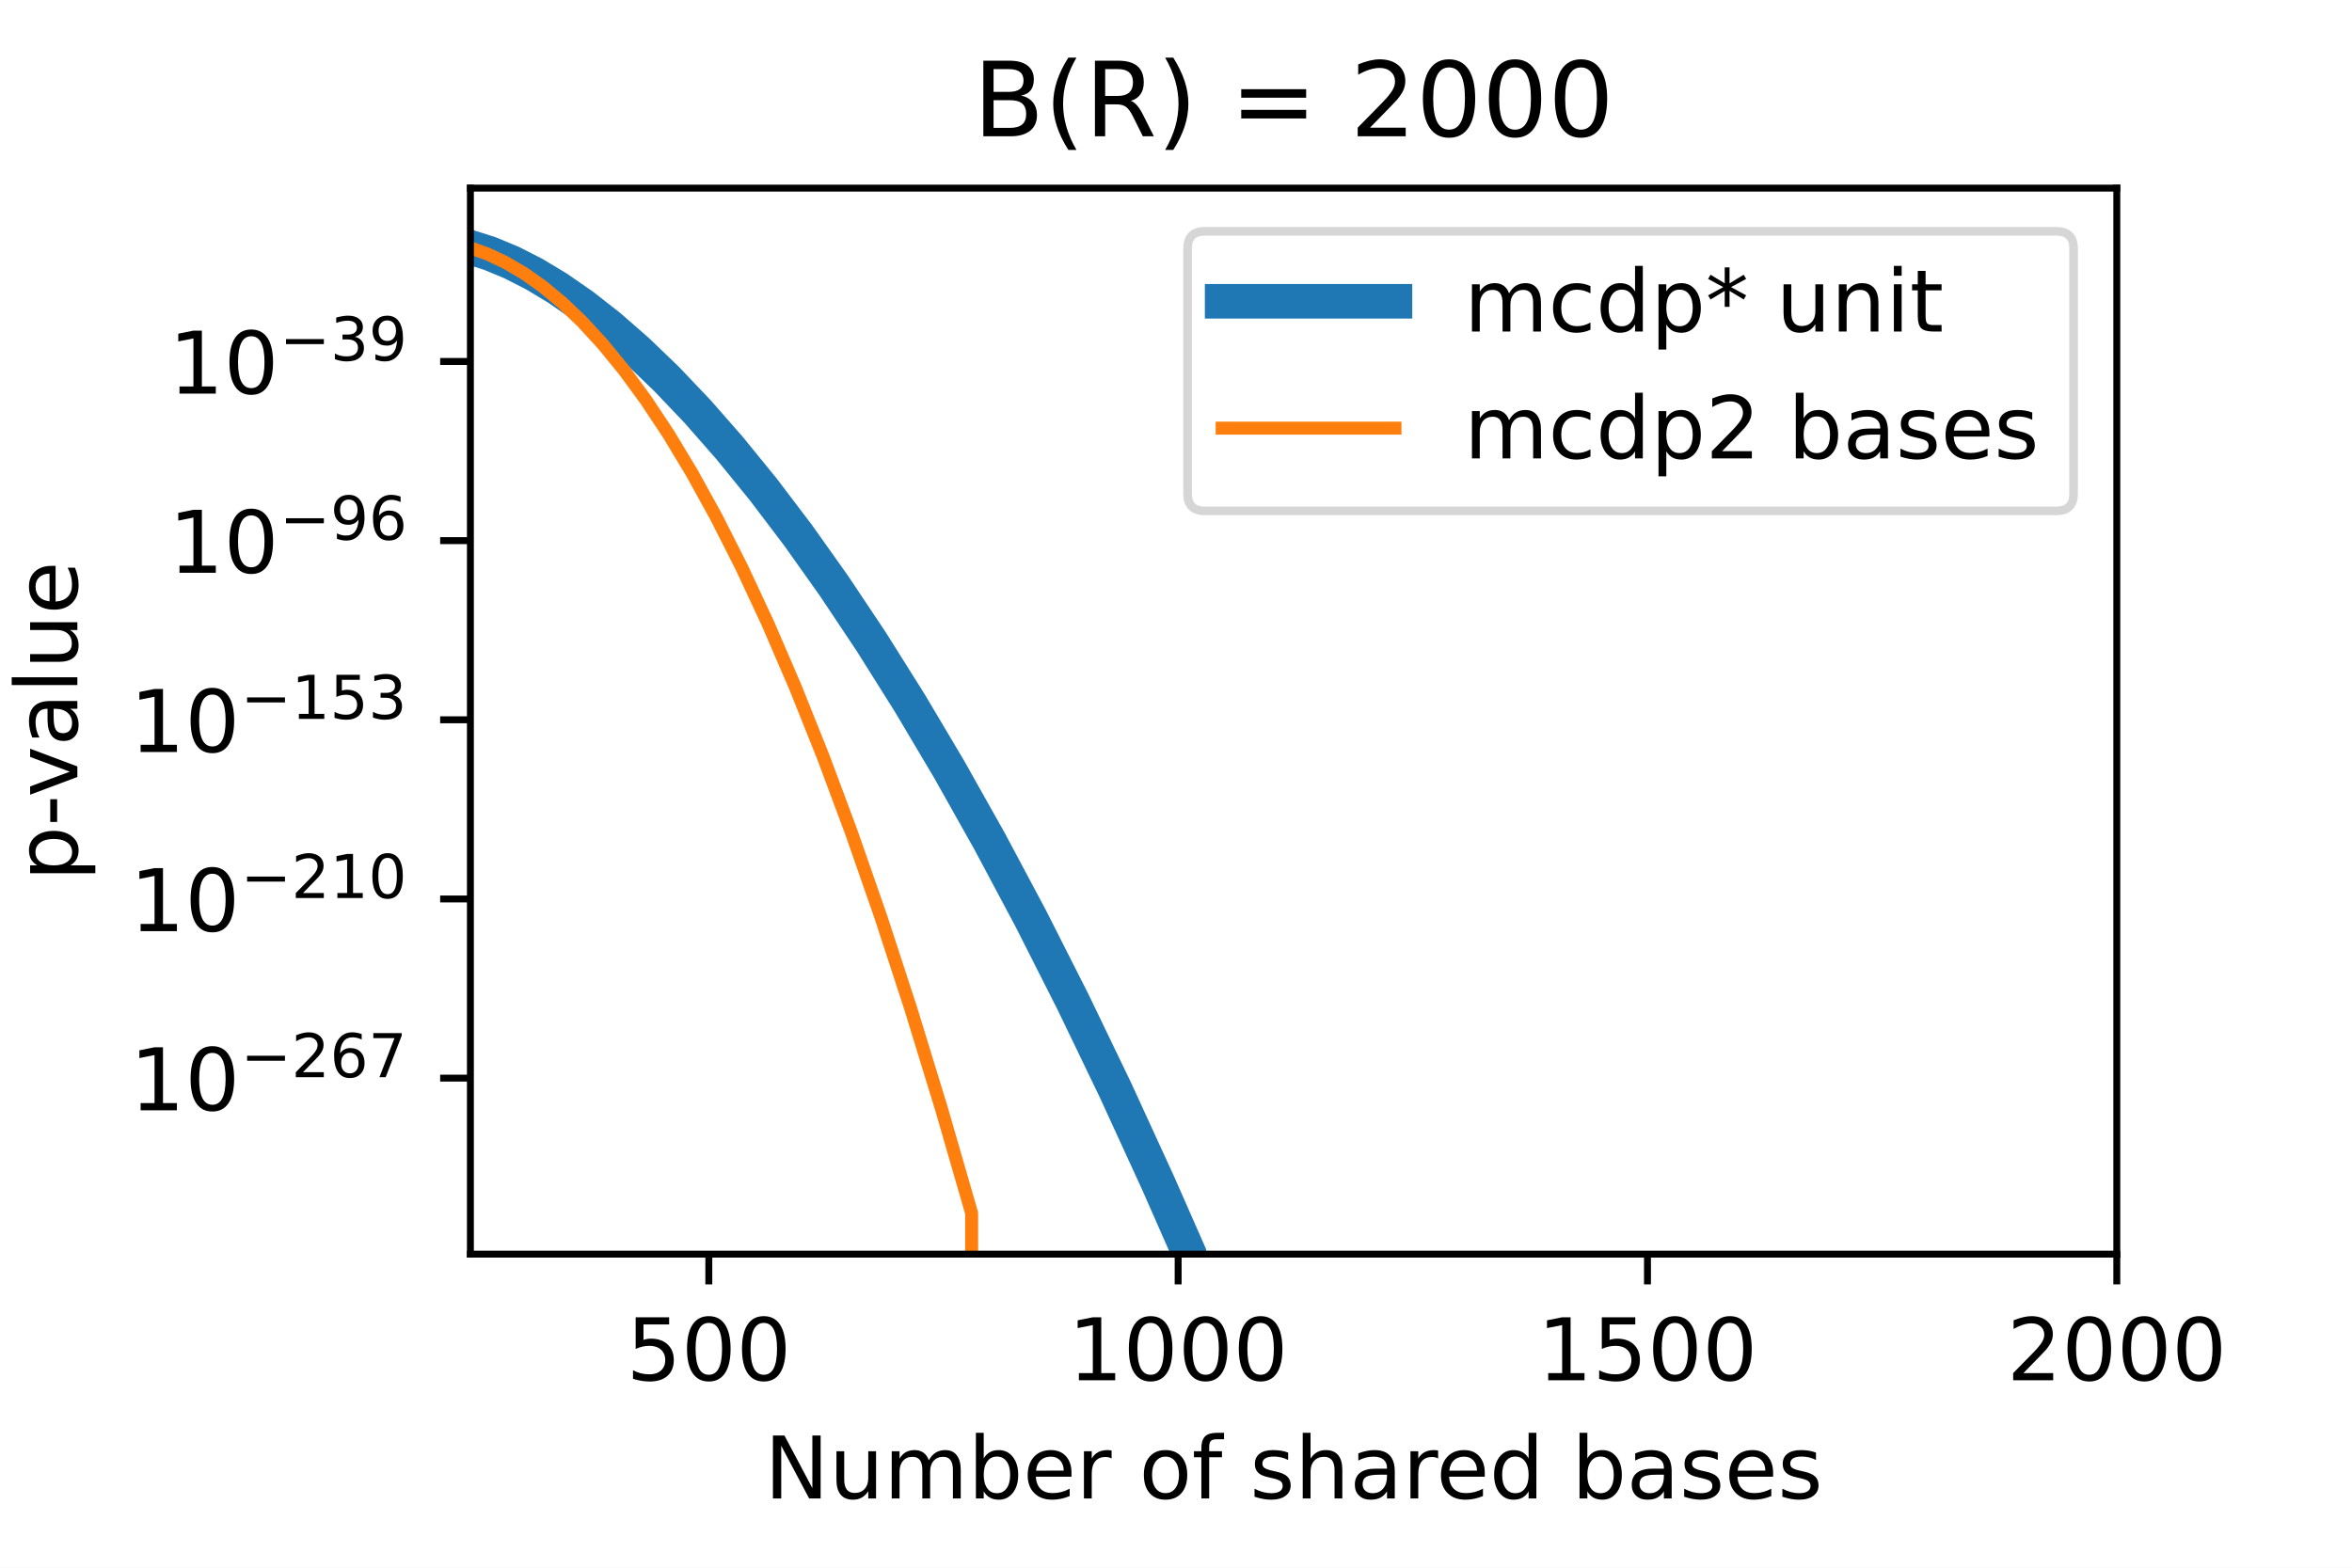
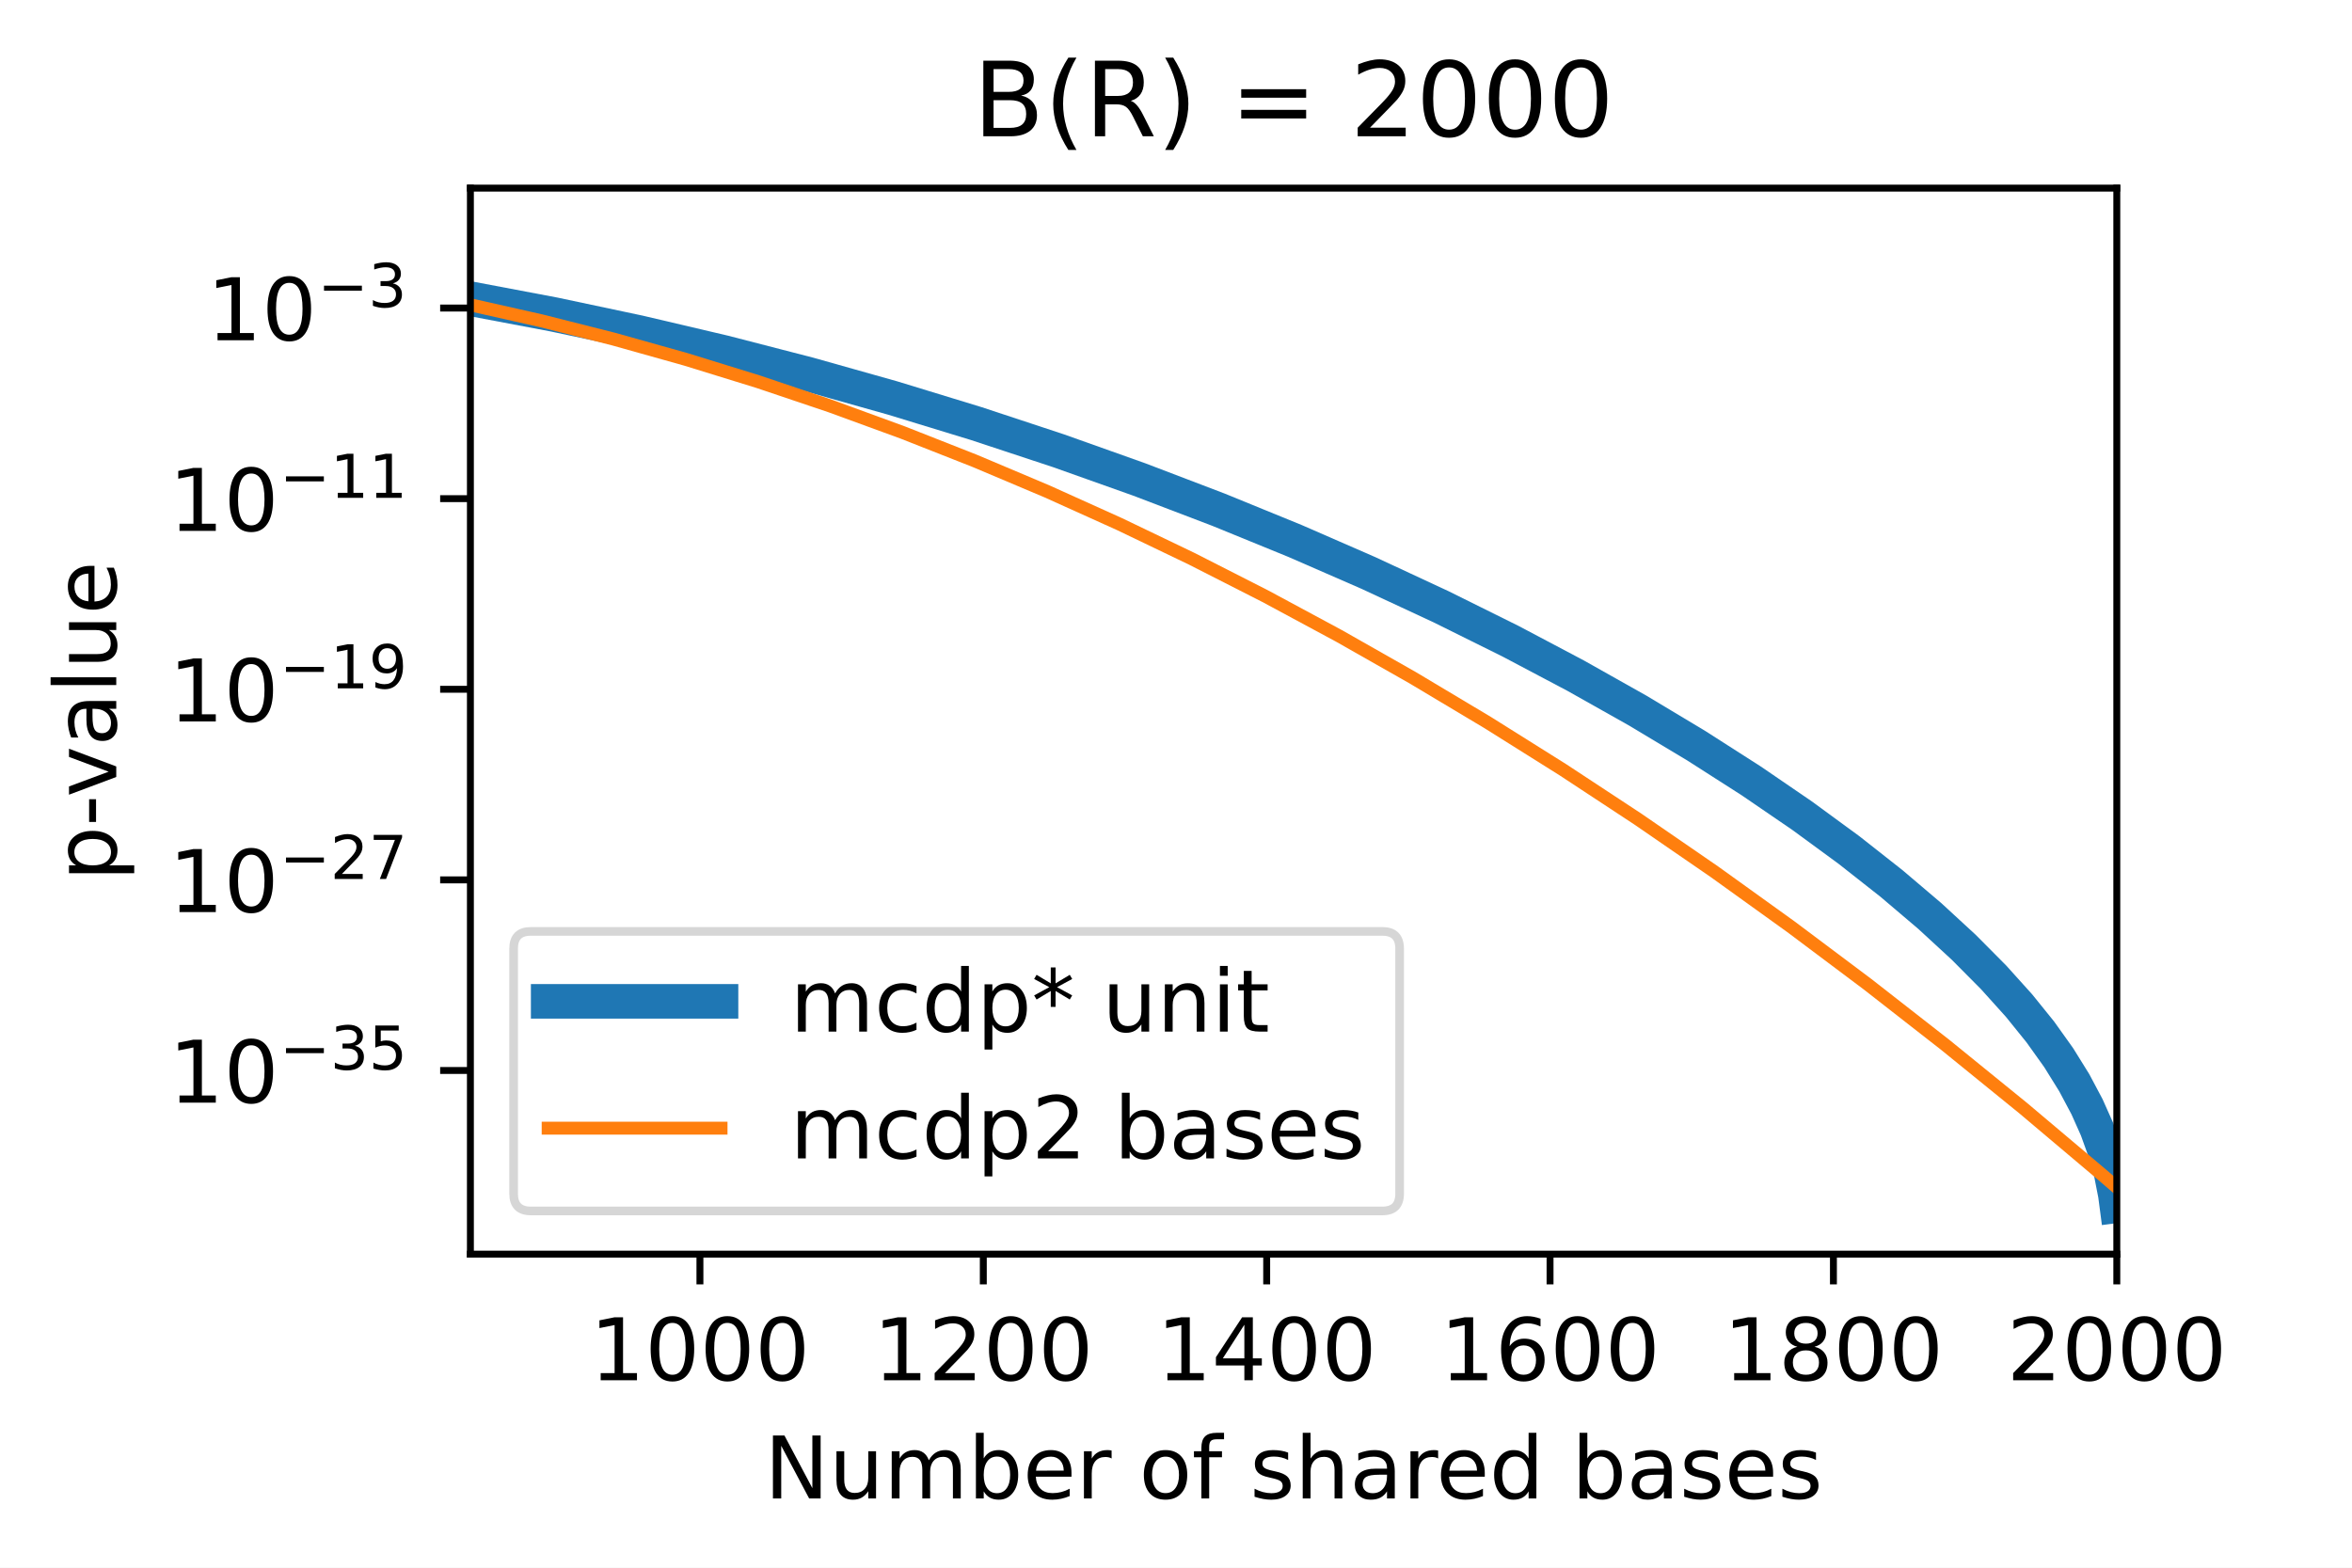
<svg xmlns="http://www.w3.org/2000/svg" xmlns:xlink="http://www.w3.org/1999/xlink" width="272.16pt" height="181.44pt" viewBox="0 0 272.16 181.44" version="1.1">
  <defs>
    <style type="text/css">*{stroke-linejoin: round; stroke-linecap: butt}</style>
  </defs>
  <g id="figure_1">
    <g id="patch_1">
      <path d="M 0 181.44  L 272.16 181.44  L 272.16 0  L 0 0  z " style="fill: #ffffff" />
    </g>
    <g id="axes_1">
      <g id="patch_2">
        <path d="M 54.432 145.152  L 244.944 145.152  L 244.944 21.773  L 54.432 21.773  z " style="fill: #ffffff" />
      </g>
      <g id="matplotlib.axis_1">
        <g id="xtick_1">
          <g id="line2d_1">
            <defs>
-               <path id="m2ae82af570" d="M 0 0  L 0 3.5  " style="stroke: #000000; stroke-width: 0.8" />
-             </defs>
-             <g>
-               <use xlink:href="#m2ae82af570" x="82.02" y="145.152" style="stroke: #000000; stroke-width: 0.8" />
+               <path id="mec3ed0d066" d="M 0 0  L 0 3.5  " style="stroke: #000000; stroke-width: 0.8" />
+             </defs>
+             <g>
+               <use xlink:href="#mec3ed0d066" x="80.992" y="145.152" style="stroke: #000000; stroke-width: 0.8" />
            </g>
          </g>
          <g id="text_1">
-             <g transform="translate(72.47665 159.7504)scale(0.1 -0.1)">
-               <defs>
-                 <path id="DejaVuSans-35" d="M 691 4666  L 3169 4666  L 3169 4134  L 1269 4134  L 1269 2991  Q 1406 3038 1543 3061  Q 1681 3084 1819 3084  Q 2600 3084 3056 2656  Q 3513 2228 3513 1497  Q 3513 744 3044 326  Q 2575 -91 1722 -91  Q 1428 -91 1123 -41  Q 819 9 494 109  L 494 744  Q 775 591 1075 516  Q 1375 441 1709 441  Q 2250 441 2565 725  Q 2881 1009 2881 1497  Q 2881 1984 2565 2268  Q 2250 2553 1709 2553  Q 1456 2553 1204 2497  Q 953 2441 691 2322  L 691 4666  z " transform="scale(0.015625)" />
+             <g transform="translate(68.26719 159.7504)scale(0.1 -0.1)">
+               <defs>
+                 <path id="DejaVuSans-31" d="M 794 531  L 1825 531  L 1825 4091  L 703 3866  L 703 4441  L 1819 4666  L 2450 4666  L 2450 531  L 3481 531  L 3481 0  L 794 0  L 794 531  z " transform="scale(0.015625)" />
                <path id="DejaVuSans-30" d="M 2034 4250  Q 1547 4250 1301 3770  Q 1056 3291 1056 2328  Q 1056 1369 1301 889  Q 1547 409 2034 409  Q 2525 409 2770 889  Q 3016 1369 3016 2328  Q 3016 3291 2770 3770  Q 2525 4250 2034 4250  z M 2034 4750  Q 2819 4750 3233 4129  Q 3647 3509 3647 2328  Q 3647 1150 3233 529  Q 2819 -91 2034 -91  Q 1250 -91 836 529  Q 422 1150 422 2328  Q 422 3509 836 4129  Q 1250 4750 2034 4750  z " transform="scale(0.015625)" />
              </defs>
-               <use xlink:href="#DejaVuSans-35" />
+               <use xlink:href="#DejaVuSans-31" />
              <use xlink:href="#DejaVuSans-30" x="63.623" />
              <use xlink:href="#DejaVuSans-30" x="127.246" />
+               <use xlink:href="#DejaVuSans-30" x="190.869" />
            </g>
          </g>
        </g>
        <g id="xtick_2">
          <g id="line2d_2">
            <g>
-               <use xlink:href="#m2ae82af570" x="136.328" y="145.152" style="stroke: #000000; stroke-width: 0.8" />
+               <use xlink:href="#mec3ed0d066" x="113.783" y="145.152" style="stroke: #000000; stroke-width: 0.8" />
            </g>
          </g>
          <g id="text_2">
-             <g transform="translate(123.6033 159.7504)scale(0.1 -0.1)">
-               <defs>
-                 <path id="DejaVuSans-31" d="M 794 531  L 1825 531  L 1825 4091  L 703 3866  L 703 4441  L 1819 4666  L 2450 4666  L 2450 531  L 3481 531  L 3481 0  L 794 0  L 794 531  z " transform="scale(0.015625)" />
-               </defs>
-               <use xlink:href="#DejaVuSans-31" />
-               <use xlink:href="#DejaVuSans-30" x="63.623" />
+             <g transform="translate(101.0576 159.7504)scale(0.1 -0.1)">
+               <defs>
+                 <path id="DejaVuSans-32" d="M 1228 531  L 3431 531  L 3431 0  L 469 0  L 469 531  Q 828 903 1448 1529  Q 2069 2156 2228 2338  Q 2531 2678 2651 2914  Q 2772 3150 2772 3378  Q 2772 3750 2511 3984  Q 2250 4219 1831 4219  Q 1534 4219 1204 4116  Q 875 4013 500 3803  L 500 4441  Q 881 4594 1212 4672  Q 1544 4750 1819 4750  Q 2544 4750 2975 4387  Q 3406 4025 3406 3419  Q 3406 3131 3298 2873  Q 3191 2616 2906 2266  Q 2828 2175 2409 1742  Q 1991 1309 1228 531  z " transform="scale(0.015625)" />
+               </defs>
+               <use xlink:href="#DejaVuSans-31" />
+               <use xlink:href="#DejaVuSans-32" x="63.623" />
              <use xlink:href="#DejaVuSans-30" x="127.246" />
              <use xlink:href="#DejaVuSans-30" x="190.869" />
            </g>
          </g>
        </g>
        <g id="xtick_3">
          <g id="line2d_3">
            <g>
-               <use xlink:href="#m2ae82af570" x="190.636" y="145.152" style="stroke: #000000; stroke-width: 0.8" />
+               <use xlink:href="#mec3ed0d066" x="146.573" y="145.152" style="stroke: #000000; stroke-width: 0.8" />
            </g>
          </g>
          <g id="text_3">
-             <g transform="translate(177.9111 159.7504)scale(0.1 -0.1)">
-               <use xlink:href="#DejaVuSans-31" />
-               <use xlink:href="#DejaVuSans-35" x="63.623" />
+             <g transform="translate(133.8479 159.7504)scale(0.1 -0.1)">
+               <defs>
+                 <path id="DejaVuSans-34" d="M 2419 4116  L 825 1625  L 2419 1625  L 2419 4116  z M 2253 4666  L 3047 4666  L 3047 1625  L 3713 1625  L 3713 1100  L 3047 1100  L 3047 0  L 2419 0  L 2419 1100  L 313 1100  L 313 1709  L 2253 4666  z " transform="scale(0.015625)" />
+               </defs>
+               <use xlink:href="#DejaVuSans-31" />
+               <use xlink:href="#DejaVuSans-34" x="63.623" />
              <use xlink:href="#DejaVuSans-30" x="127.246" />
              <use xlink:href="#DejaVuSans-30" x="190.869" />
            </g>
          </g>
        </g>
        <g id="xtick_4">
          <g id="line2d_4">
            <g>
-               <use xlink:href="#m2ae82af570" x="244.944" y="145.152" style="stroke: #000000; stroke-width: 0.8" />
+               <use xlink:href="#mec3ed0d066" x="179.363" y="145.152" style="stroke: #000000; stroke-width: 0.8" />
            </g>
          </g>
          <g id="text_4">
+             <g transform="translate(166.6383 159.7504)scale(0.1 -0.1)">
+               <defs>
+                 <path id="DejaVuSans-36" d="M 2113 2584  Q 1688 2584 1439 2293  Q 1191 2003 1191 1497  Q 1191 994 1439 701  Q 1688 409 2113 409  Q 2538 409 2786 701  Q 3034 994 3034 1497  Q 3034 2003 2786 2293  Q 2538 2584 2113 2584  z M 3366 4563  L 3366 3988  Q 3128 4100 2886 4159  Q 2644 4219 2406 4219  Q 1781 4219 1451 3797  Q 1122 3375 1075 2522  Q 1259 2794 1537 2939  Q 1816 3084 2150 3084  Q 2853 3084 3261 2657  Q 3669 2231 3669 1497  Q 3669 778 3244 343  Q 2819 -91 2113 -91  Q 1303 -91 875 529  Q 447 1150 447 2328  Q 447 3434 972 4092  Q 1497 4750 2381 4750  Q 2619 4750 2861 4703  Q 3103 4656 3366 4563  z " transform="scale(0.015625)" />
+               </defs>
+               <use xlink:href="#DejaVuSans-31" />
+               <use xlink:href="#DejaVuSans-36" x="63.623" />
+               <use xlink:href="#DejaVuSans-30" x="127.246" />
+               <use xlink:href="#DejaVuSans-30" x="190.869" />
+             </g>
+           </g>
+         </g>
+         <g id="xtick_5">
+           <g id="line2d_5">
+             <g>
+               <use xlink:href="#mec3ed0d066" x="212.154" y="145.152" style="stroke: #000000; stroke-width: 0.8" />
+             </g>
+           </g>
+           <g id="text_5">
+             <g transform="translate(199.4286 159.7504)scale(0.1 -0.1)">
+               <defs>
+                 <path id="DejaVuSans-38" d="M 2034 2216  Q 1584 2216 1326 1975  Q 1069 1734 1069 1313  Q 1069 891 1326 650  Q 1584 409 2034 409  Q 2484 409 2743 651  Q 3003 894 3003 1313  Q 3003 1734 2745 1975  Q 2488 2216 2034 2216  z M 1403 2484  Q 997 2584 770 2862  Q 544 3141 544 3541  Q 544 4100 942 4425  Q 1341 4750 2034 4750  Q 2731 4750 3128 4425  Q 3525 4100 3525 3541  Q 3525 3141 3298 2862  Q 3072 2584 2669 2484  Q 3125 2378 3379 2068  Q 3634 1759 3634 1313  Q 3634 634 3220 271  Q 2806 -91 2034 -91  Q 1263 -91 848 271  Q 434 634 434 1313  Q 434 1759 690 2068  Q 947 2378 1403 2484  z M 1172 3481  Q 1172 3119 1398 2916  Q 1625 2713 2034 2713  Q 2441 2713 2670 2916  Q 2900 3119 2900 3481  Q 2900 3844 2670 4047  Q 2441 4250 2034 4250  Q 1625 4250 1398 4047  Q 1172 3844 1172 3481  z " transform="scale(0.015625)" />
+               </defs>
+               <use xlink:href="#DejaVuSans-31" />
+               <use xlink:href="#DejaVuSans-38" x="63.623" />
+               <use xlink:href="#DejaVuSans-30" x="127.246" />
+               <use xlink:href="#DejaVuSans-30" x="190.869" />
+             </g>
+           </g>
+         </g>
+         <g id="xtick_6">
+           <g id="line2d_6">
+             <g>
+               <use xlink:href="#mec3ed0d066" x="244.944" y="145.152" style="stroke: #000000; stroke-width: 0.8" />
+             </g>
+           </g>
+           <g id="text_6">
            <g transform="translate(232.219 159.7504)scale(0.1 -0.1)">
-               <defs>
-                 <path id="DejaVuSans-32" d="M 1228 531  L 3431 531  L 3431 0  L 469 0  L 469 531  Q 828 903 1448 1529  Q 2069 2156 2228 2338  Q 2531 2678 2651 2914  Q 2772 3150 2772 3378  Q 2772 3750 2511 3984  Q 2250 4219 1831 4219  Q 1534 4219 1204 4116  Q 875 4013 500 3803  L 500 4441  Q 881 4594 1212 4672  Q 1544 4750 1819 4750  Q 2544 4750 2975 4387  Q 3406 4025 3406 3419  Q 3406 3131 3298 2873  Q 3191 2616 2906 2266  Q 2828 2175 2409 1742  Q 1991 1309 1228 531  z " transform="scale(0.015625)" />
-               </defs>
              <use xlink:href="#DejaVuSans-32" />
              <use xlink:href="#DejaVuSans-30" x="63.623" />
              <use xlink:href="#DejaVuSans-30" x="127.246" />
              <use xlink:href="#DejaVuSans-30" x="190.869" />
            </g>
          </g>
        </g>
-         <g id="text_5">
+         <g id="text_7">
          <g transform="translate(88.45987 173.4286)scale(0.1 -0.1)">
            <defs>
              <path id="DejaVuSans-4e" d="M 628 4666  L 1478 4666  L 3547 763  L 3547 4666  L 4159 4666  L 4159 0  L 3309 0  L 1241 3903  L 1241 0  L 628 0  L 628 4666  z " transform="scale(0.015625)" />
              <path id="DejaVuSans-75" d="M 544 1381  L 544 3500  L 1119 3500  L 1119 1403  Q 1119 906 1312 657  Q 1506 409 1894 409  Q 2359 409 2629 706  Q 2900 1003 2900 1516  L 2900 3500  L 3475 3500  L 3475 0  L 2900 0  L 2900 538  Q 2691 219 2414 64  Q 2138 -91 1772 -91  Q 1169 -91 856 284  Q 544 659 544 1381  z M 1991 3584  L 1991 3584  z " transform="scale(0.015625)" />
              <path id="DejaVuSans-6d" d="M 3328 2828  Q 3544 3216 3844 3400  Q 4144 3584 4550 3584  Q 5097 3584 5394 3201  Q 5691 2819 5691 2113  L 5691 0  L 5113 0  L 5113 2094  Q 5113 2597 4934 2840  Q 4756 3084 4391 3084  Q 3944 3084 3684 2787  Q 3425 2491 3425 1978  L 3425 0  L 2847 0  L 2847 2094  Q 2847 2600 2669 2842  Q 2491 3084 2119 3084  Q 1678 3084 1418 2786  Q 1159 2488 1159 1978  L 1159 0  L 581 0  L 581 3500  L 1159 3500  L 1159 2956  Q 1356 3278 1631 3431  Q 1906 3584 2284 3584  Q 2666 3584 2933 3390  Q 3200 3197 3328 2828  z " transform="scale(0.015625)" />
              <path id="DejaVuSans-62" d="M 3116 1747  Q 3116 2381 2855 2742  Q 2594 3103 2138 3103  Q 1681 3103 1420 2742  Q 1159 2381 1159 1747  Q 1159 1113 1420 752  Q 1681 391 2138 391  Q 2594 391 2855 752  Q 3116 1113 3116 1747  z M 1159 2969  Q 1341 3281 1617 3432  Q 1894 3584 2278 3584  Q 2916 3584 3314 3078  Q 3713 2572 3713 1747  Q 3713 922 3314 415  Q 2916 -91 2278 -91  Q 1894 -91 1617 61  Q 1341 213 1159 525  L 1159 0  L 581 0  L 581 4863  L 1159 4863  L 1159 2969  z " transform="scale(0.015625)" />
              <path id="DejaVuSans-65" d="M 3597 1894  L 3597 1613  L 953 1613  Q 991 1019 1311 708  Q 1631 397 2203 397  Q 2534 397 2845 478  Q 3156 559 3463 722  L 3463 178  Q 3153 47 2828 -22  Q 2503 -91 2169 -91  Q 1331 -91 842 396  Q 353 884 353 1716  Q 353 2575 817 3079  Q 1281 3584 2069 3584  Q 2775 3584 3186 3129  Q 3597 2675 3597 1894  z M 3022 2063  Q 3016 2534 2758 2815  Q 2500 3097 2075 3097  Q 1594 3097 1305 2825  Q 1016 2553 972 2059  L 3022 2063  z " transform="scale(0.015625)" />
              <path id="DejaVuSans-72" d="M 2631 2963  Q 2534 3019 2420 3045  Q 2306 3072 2169 3072  Q 1681 3072 1420 2755  Q 1159 2438 1159 1844  L 1159 0  L 581 0  L 581 3500  L 1159 3500  L 1159 2956  Q 1341 3275 1631 3429  Q 1922 3584 2338 3584  Q 2397 3584 2469 3576  Q 2541 3569 2628 3553  L 2631 2963  z " transform="scale(0.015625)" />
              <path id="DejaVuSans-20" transform="scale(0.015625)" />
              <path id="DejaVuSans-6f" d="M 1959 3097  Q 1497 3097 1228 2736  Q 959 2375 959 1747  Q 959 1119 1226 758  Q 1494 397 1959 397  Q 2419 397 2687 759  Q 2956 1122 2956 1747  Q 2956 2369 2687 2733  Q 2419 3097 1959 3097  z M 1959 3584  Q 2709 3584 3137 3096  Q 3566 2609 3566 1747  Q 3566 888 3137 398  Q 2709 -91 1959 -91  Q 1206 -91 779 398  Q 353 888 353 1747  Q 353 2609 779 3096  Q 1206 3584 1959 3584  z " transform="scale(0.015625)" />
              <path id="DejaVuSans-66" d="M 2375 4863  L 2375 4384  L 1825 4384  Q 1516 4384 1395 4259  Q 1275 4134 1275 3809  L 1275 3500  L 2222 3500  L 2222 3053  L 1275 3053  L 1275 0  L 697 0  L 697 3053  L 147 3053  L 147 3500  L 697 3500  L 697 3744  Q 697 4328 969 4595  Q 1241 4863 1831 4863  L 2375 4863  z " transform="scale(0.015625)" />
              <path id="DejaVuSans-73" d="M 2834 3397  L 2834 2853  Q 2591 2978 2328 3040  Q 2066 3103 1784 3103  Q 1356 3103 1142 2972  Q 928 2841 928 2578  Q 928 2378 1081 2264  Q 1234 2150 1697 2047  L 1894 2003  Q 2506 1872 2764 1633  Q 3022 1394 3022 966  Q 3022 478 2636 193  Q 2250 -91 1575 -91  Q 1294 -91 989 -36  Q 684 19 347 128  L 347 722  Q 666 556 975 473  Q 1284 391 1588 391  Q 1994 391 2212 530  Q 2431 669 2431 922  Q 2431 1156 2273 1281  Q 2116 1406 1581 1522  L 1381 1569  Q 847 1681 609 1914  Q 372 2147 372 2553  Q 372 3047 722 3315  Q 1072 3584 1716 3584  Q 2034 3584 2315 3537  Q 2597 3491 2834 3397  z " transform="scale(0.015625)" />
              <path id="DejaVuSans-68" d="M 3513 2113  L 3513 0  L 2938 0  L 2938 2094  Q 2938 2591 2744 2837  Q 2550 3084 2163 3084  Q 1697 3084 1428 2787  Q 1159 2491 1159 1978  L 1159 0  L 581 0  L 581 4863  L 1159 4863  L 1159 2956  Q 1366 3272 1645 3428  Q 1925 3584 2291 3584  Q 2894 3584 3203 3211  Q 3513 2838 3513 2113  z " transform="scale(0.015625)" />
              <path id="DejaVuSans-61" d="M 2194 1759  Q 1497 1759 1228 1600  Q 959 1441 959 1056  Q 959 750 1161 570  Q 1363 391 1709 391  Q 2188 391 2477 730  Q 2766 1069 2766 1631  L 2766 1759  L 2194 1759  z M 3341 1997  L 3341 0  L 2766 0  L 2766 531  Q 2569 213 2275 61  Q 1981 -91 1556 -91  Q 1019 -91 701 211  Q 384 513 384 1019  Q 384 1609 779 1909  Q 1175 2209 1959 2209  L 2766 2209  L 2766 2266  Q 2766 2663 2505 2880  Q 2244 3097 1772 3097  Q 1472 3097 1187 3025  Q 903 2953 641 2809  L 641 3341  Q 956 3463 1253 3523  Q 1550 3584 1831 3584  Q 2591 3584 2966 3190  Q 3341 2797 3341 1997  z " transform="scale(0.015625)" />
              <path id="DejaVuSans-64" d="M 2906 2969  L 2906 4863  L 3481 4863  L 3481 0  L 2906 0  L 2906 525  Q 2725 213 2448 61  Q 2172 -91 1784 -91  Q 1150 -91 751 415  Q 353 922 353 1747  Q 353 2572 751 3078  Q 1150 3584 1784 3584  Q 2172 3584 2448 3432  Q 2725 3281 2906 2969  z M 947 1747  Q 947 1113 1208 752  Q 1469 391 1925 391  Q 2381 391 2643 752  Q 2906 1113 2906 1747  Q 2906 2381 2643 2742  Q 2381 3103 1925 3103  Q 1469 3103 1208 2742  Q 947 2381 947 1747  z " transform="scale(0.015625)" />
            </defs>
            <use xlink:href="#DejaVuSans-4e" />
            <use xlink:href="#DejaVuSans-75" x="74.805" />
            <use xlink:href="#DejaVuSans-6d" x="138.184" />
            <use xlink:href="#DejaVuSans-62" x="235.596" />
            <use xlink:href="#DejaVuSans-65" x="299.072" />
            <use xlink:href="#DejaVuSans-72" x="360.596" />
            <use xlink:href="#DejaVuSans-20" x="401.709" />
            <use xlink:href="#DejaVuSans-6f" x="433.496" />
            <use xlink:href="#DejaVuSans-66" x="494.678" />
            <use xlink:href="#DejaVuSans-20" x="529.883" />
            <use xlink:href="#DejaVuSans-73" x="561.67" />
            <use xlink:href="#DejaVuSans-68" x="613.77" />
            <use xlink:href="#DejaVuSans-61" x="677.148" />
            <use xlink:href="#DejaVuSans-72" x="738.428" />
            <use xlink:href="#DejaVuSans-65" x="777.291" />
            <use xlink:href="#DejaVuSans-64" x="838.814" />
            <use xlink:href="#DejaVuSans-20" x="902.291" />
            <use xlink:href="#DejaVuSans-62" x="934.078" />
            <use xlink:href="#DejaVuSans-61" x="997.555" />
            <use xlink:href="#DejaVuSans-73" x="1058.834" />
            <use xlink:href="#DejaVuSans-65" x="1110.934" />
            <use xlink:href="#DejaVuSans-73" x="1172.457" />
          </g>
        </g>
      </g>
      <g id="matplotlib.axis_2">
        <g id="ytick_1">
-           <g id="line2d_5">
-             <defs>
-               <path id="m3519e493bf" d="M 0 0  L -3.5 0  " style="stroke: #000000; stroke-width: 0.8" />
-             </defs>
-             <g>
-               <use xlink:href="#m3519e493bf" x="54.432" y="124.778" style="stroke: #000000; stroke-width: 0.8" />
-             </g>
-           </g>
-           <g id="text_6">
-             <g transform="translate(15.032 128.5774)scale(0.1 -0.1)">
+           <g id="line2d_7">
+             <defs>
+               <path id="m6515fd7f9c" d="M 0 0  L -3.5 0  " style="stroke: #000000; stroke-width: 0.8" />
+             </defs>
+             <g>
+               <use xlink:href="#m6515fd7f9c" x="54.432" y="123.897" style="stroke: #000000; stroke-width: 0.8" />
+             </g>
+           </g>
+           <g id="text_8">
+             <g transform="translate(19.532 127.6966)scale(0.1 -0.1)">
              <defs>
                <path id="DejaVuSans-2212" d="M 678 2272  L 4684 2272  L 4684 1741  L 678 1741  L 678 2272  z " transform="scale(0.015625)" />
-                 <path id="DejaVuSans-36" d="M 2113 2584  Q 1688 2584 1439 2293  Q 1191 2003 1191 1497  Q 1191 994 1439 701  Q 1688 409 2113 409  Q 2538 409 2786 701  Q 3034 994 3034 1497  Q 3034 2003 2786 2293  Q 2538 2584 2113 2584  z M 3366 4563  L 3366 3988  Q 3128 4100 2886 4159  Q 2644 4219 2406 4219  Q 1781 4219 1451 3797  Q 1122 3375 1075 2522  Q 1259 2794 1537 2939  Q 1816 3084 2150 3084  Q 2853 3084 3261 2657  Q 3669 2231 3669 1497  Q 3669 778 3244 343  Q 2819 -91 2113 -91  Q 1303 -91 875 529  Q 447 1150 447 2328  Q 447 3434 972 4092  Q 1497 4750 2381 4750  Q 2619 4750 2861 4703  Q 3103 4656 3366 4563  z " transform="scale(0.015625)" />
+                 <path id="DejaVuSans-33" d="M 2597 2516  Q 3050 2419 3304 2112  Q 3559 1806 3559 1356  Q 3559 666 3084 287  Q 2609 -91 1734 -91  Q 1441 -91 1130 -33  Q 819 25 488 141  L 488 750  Q 750 597 1062 519  Q 1375 441 1716 441  Q 2309 441 2620 675  Q 2931 909 2931 1356  Q 2931 1769 2642 2001  Q 2353 2234 1838 2234  L 1294 2234  L 1294 2753  L 1863 2753  Q 2328 2753 2575 2939  Q 2822 3125 2822 3475  Q 2822 3834 2567 4026  Q 2313 4219 1838 4219  Q 1578 4219 1281 4162  Q 984 4106 628 3988  L 628 4550  Q 988 4650 1302 4700  Q 1616 4750 1894 4750  Q 2613 4750 3031 4423  Q 3450 4097 3450 3541  Q 3450 3153 3228 2886  Q 3006 2619 2597 2516  z " transform="scale(0.015625)" />
+                 <path id="DejaVuSans-35" d="M 691 4666  L 3169 4666  L 3169 4134  L 1269 4134  L 1269 2991  Q 1406 3038 1543 3061  Q 1681 3084 1819 3084  Q 2600 3084 3056 2656  Q 3513 2228 3513 1497  Q 3513 744 3044 326  Q 2575 -91 1722 -91  Q 1428 -91 1123 -41  Q 819 9 494 109  L 494 744  Q 775 591 1075 516  Q 1375 441 1709 441  Q 2250 441 2565 725  Q 2881 1009 2881 1497  Q 2881 1984 2565 2268  Q 2250 2553 1709 2553  Q 1456 2553 1204 2497  Q 953 2441 691 2322  L 691 4666  z " transform="scale(0.015625)" />
+               </defs>
+               <use xlink:href="#DejaVuSans-31" transform="translate(0 0.765625)" />
+               <use xlink:href="#DejaVuSans-30" transform="translate(63.62305 0.765625)" />
+               <use xlink:href="#DejaVuSans-2212" transform="translate(128.2031 39.04688)scale(0.7)" />
+               <use xlink:href="#DejaVuSans-33" transform="translate(186.8555 39.04688)scale(0.7)" />
+               <use xlink:href="#DejaVuSans-35" transform="translate(231.3916 39.04688)scale(0.7)" />
+             </g>
+           </g>
+         </g>
+         <g id="ytick_2">
+           <g id="line2d_8">
+             <g>
+               <use xlink:href="#m6515fd7f9c" x="54.432" y="101.836" style="stroke: #000000; stroke-width: 0.8" />
+             </g>
+           </g>
+           <g id="text_9">
+             <g transform="translate(19.532 105.6357)scale(0.1 -0.1)">
+               <defs>
                <path id="DejaVuSans-37" d="M 525 4666  L 3525 4666  L 3525 4397  L 1831 0  L 1172 0  L 2766 4134  L 525 4134  L 525 4666  z " transform="scale(0.015625)" />
              </defs>
              <use xlink:href="#DejaVuSans-31" transform="translate(0 0.765625)" />
              <use xlink:href="#DejaVuSans-30" transform="translate(63.62305 0.765625)" />
              <use xlink:href="#DejaVuSans-2212" transform="translate(128.2031 39.04688)scale(0.7)" />
              <use xlink:href="#DejaVuSans-32" transform="translate(186.8555 39.04688)scale(0.7)" />
-               <use xlink:href="#DejaVuSans-36" transform="translate(231.3916 39.04688)scale(0.7)" />
-               <use xlink:href="#DejaVuSans-37" transform="translate(275.9277 39.04688)scale(0.7)" />
-             </g>
-           </g>
-         </g>
-         <g id="ytick_2">
-           <g id="line2d_6">
-             <g>
-               <use xlink:href="#m3519e493bf" x="54.432" y="104.043" style="stroke: #000000; stroke-width: 0.8" />
-             </g>
-           </g>
-           <g id="text_7">
-             <g transform="translate(15.032 107.8418)scale(0.1 -0.1)">
-               <use xlink:href="#DejaVuSans-31" transform="translate(0 0.765625)" />
-               <use xlink:href="#DejaVuSans-30" transform="translate(63.62305 0.765625)" />
-               <use xlink:href="#DejaVuSans-2212" transform="translate(128.2031 39.04688)scale(0.7)" />
-               <use xlink:href="#DejaVuSans-32" transform="translate(186.8555 39.04688)scale(0.7)" />
-               <use xlink:href="#DejaVuSans-31" transform="translate(231.3916 39.04688)scale(0.7)" />
-               <use xlink:href="#DejaVuSans-30" transform="translate(275.9277 39.04688)scale(0.7)" />
+               <use xlink:href="#DejaVuSans-37" transform="translate(231.3916 39.04688)scale(0.7)" />
            </g>
          </g>
        </g>
        <g id="ytick_3">
-           <g id="line2d_7">
-             <g>
-               <use xlink:href="#m3519e493bf" x="54.432" y="83.307" style="stroke: #000000; stroke-width: 0.8" />
-             </g>
-           </g>
-           <g id="text_8">
-             <g transform="translate(15.032 87.10612)scale(0.1 -0.1)">
-               <defs>
-                 <path id="DejaVuSans-33" d="M 2597 2516  Q 3050 2419 3304 2112  Q 3559 1806 3559 1356  Q 3559 666 3084 287  Q 2609 -91 1734 -91  Q 1441 -91 1130 -33  Q 819 25 488 141  L 488 750  Q 750 597 1062 519  Q 1375 441 1716 441  Q 2309 441 2620 675  Q 2931 909 2931 1356  Q 2931 1769 2642 2001  Q 2353 2234 1838 2234  L 1294 2234  L 1294 2753  L 1863 2753  Q 2328 2753 2575 2939  Q 2822 3125 2822 3475  Q 2822 3834 2567 4026  Q 2313 4219 1838 4219  Q 1578 4219 1281 4162  Q 984 4106 628 3988  L 628 4550  Q 988 4650 1302 4700  Q 1616 4750 1894 4750  Q 2613 4750 3031 4423  Q 3450 4097 3450 3541  Q 3450 3153 3228 2886  Q 3006 2619 2597 2516  z " transform="scale(0.015625)" />
+           <g id="line2d_9">
+             <g>
+               <use xlink:href="#m6515fd7f9c" x="54.432" y="79.776" style="stroke: #000000; stroke-width: 0.8" />
+             </g>
+           </g>
+           <g id="text_10">
+             <g transform="translate(19.532 83.5748)scale(0.1 -0.1)">
+               <defs>
+                 <path id="DejaVuSans-39" d="M 703 97  L 703 672  Q 941 559 1184 500  Q 1428 441 1663 441  Q 2288 441 2617 861  Q 2947 1281 2994 2138  Q 2813 1869 2534 1725  Q 2256 1581 1919 1581  Q 1219 1581 811 2004  Q 403 2428 403 3163  Q 403 3881 828 4315  Q 1253 4750 1959 4750  Q 2769 4750 3195 4129  Q 3622 3509 3622 2328  Q 3622 1225 3098 567  Q 2575 -91 1691 -91  Q 1453 -91 1209 -44  Q 966 3 703 97  z M 1959 2075  Q 2384 2075 2632 2365  Q 2881 2656 2881 3163  Q 2881 3666 2632 3958  Q 2384 4250 1959 4250  Q 1534 4250 1286 3958  Q 1038 3666 1038 3163  Q 1038 2656 1286 2365  Q 1534 2075 1959 2075  z " transform="scale(0.015625)" />
              </defs>
              <use xlink:href="#DejaVuSans-31" transform="translate(0 0.765625)" />
              <use xlink:href="#DejaVuSans-30" transform="translate(63.62305 0.765625)" />
              <use xlink:href="#DejaVuSans-2212" transform="translate(128.2031 39.04688)scale(0.7)" />
              <use xlink:href="#DejaVuSans-31" transform="translate(186.8555 39.04688)scale(0.7)" />
-               <use xlink:href="#DejaVuSans-35" transform="translate(231.3916 39.04688)scale(0.7)" />
-               <use xlink:href="#DejaVuSans-33" transform="translate(275.9277 39.04688)scale(0.7)" />
+               <use xlink:href="#DejaVuSans-39" transform="translate(231.3916 39.04688)scale(0.7)" />
            </g>
          </g>
        </g>
        <g id="ytick_4">
-           <g id="line2d_8">
-             <g>
-               <use xlink:href="#m3519e493bf" x="54.432" y="62.571" style="stroke: #000000; stroke-width: 0.8" />
-             </g>
-           </g>
-           <g id="text_9">
-             <g transform="translate(19.532 66.37045)scale(0.1 -0.1)">
-               <defs>
-                 <path id="DejaVuSans-39" d="M 703 97  L 703 672  Q 941 559 1184 500  Q 1428 441 1663 441  Q 2288 441 2617 861  Q 2947 1281 2994 2138  Q 2813 1869 2534 1725  Q 2256 1581 1919 1581  Q 1219 1581 811 2004  Q 403 2428 403 3163  Q 403 3881 828 4315  Q 1253 4750 1959 4750  Q 2769 4750 3195 4129  Q 3622 3509 3622 2328  Q 3622 1225 3098 567  Q 2575 -91 1691 -91  Q 1453 -91 1209 -44  Q 966 3 703 97  z M 1959 2075  Q 2384 2075 2632 2365  Q 2881 2656 2881 3163  Q 2881 3666 2632 3958  Q 2384 4250 1959 4250  Q 1534 4250 1286 3958  Q 1038 3666 1038 3163  Q 1038 2656 1286 2365  Q 1534 2075 1959 2075  z " transform="scale(0.015625)" />
-               </defs>
-               <use xlink:href="#DejaVuSans-31" transform="translate(0 0.765625)" />
-               <use xlink:href="#DejaVuSans-30" transform="translate(63.62305 0.765625)" />
-               <use xlink:href="#DejaVuSans-2212" transform="translate(128.2031 39.04688)scale(0.7)" />
-               <use xlink:href="#DejaVuSans-39" transform="translate(186.8555 39.04688)scale(0.7)" />
-               <use xlink:href="#DejaVuSans-36" transform="translate(231.3916 39.04688)scale(0.7)" />
+           <g id="line2d_10">
+             <g>
+               <use xlink:href="#m6515fd7f9c" x="54.432" y="57.715" style="stroke: #000000; stroke-width: 0.8" />
+             </g>
+           </g>
+           <g id="text_11">
+             <g transform="translate(19.532 61.5139)scale(0.1 -0.1)">
+               <use xlink:href="#DejaVuSans-31" transform="translate(0 0.684375)" />
+               <use xlink:href="#DejaVuSans-30" transform="translate(63.62305 0.684375)" />
+               <use xlink:href="#DejaVuSans-2212" transform="translate(128.2031 38.96563)scale(0.7)" />
+               <use xlink:href="#DejaVuSans-31" transform="translate(186.8555 38.96563)scale(0.7)" />
+               <use xlink:href="#DejaVuSans-31" transform="translate(231.3916 38.96563)scale(0.7)" />
            </g>
          </g>
        </g>
        <g id="ytick_5">
-           <g id="line2d_9">
-             <g>
-               <use xlink:href="#m3519e493bf" x="54.432" y="41.836" style="stroke: #000000; stroke-width: 0.8" />
-             </g>
-           </g>
-           <g id="text_10">
-             <g transform="translate(19.532 45.63478)scale(0.1 -0.1)">
+           <g id="line2d_11">
+             <g>
+               <use xlink:href="#m6515fd7f9c" x="54.432" y="35.654" style="stroke: #000000; stroke-width: 0.8" />
+             </g>
+           </g>
+           <g id="text_12">
+             <g transform="translate(23.932 39.453)scale(0.1 -0.1)">
              <use xlink:href="#DejaVuSans-31" transform="translate(0 0.765625)" />
              <use xlink:href="#DejaVuSans-30" transform="translate(63.62305 0.765625)" />
              <use xlink:href="#DejaVuSans-2212" transform="translate(128.2031 39.04688)scale(0.7)" />
              <use xlink:href="#DejaVuSans-33" transform="translate(186.8555 39.04688)scale(0.7)" />
-               <use xlink:href="#DejaVuSans-39" transform="translate(231.3916 39.04688)scale(0.7)" />
-             </g>
-           </g>
-         </g>
-         <g id="text_11">
-           <g transform="translate(8.952313 101.9671)rotate(-90)scale(0.1 -0.1)">
+             </g>
+           </g>
+         </g>
+         <g id="text_13">
+           <g transform="translate(13.45231 101.9671)rotate(-90)scale(0.1 -0.1)">
            <defs>
              <path id="DejaVuSans-70" d="M 1159 525  L 1159 -1331  L 581 -1331  L 581 3500  L 1159 3500  L 1159 2969  Q 1341 3281 1617 3432  Q 1894 3584 2278 3584  Q 2916 3584 3314 3078  Q 3713 2572 3713 1747  Q 3713 922 3314 415  Q 2916 -91 2278 -91  Q 1894 -91 1617 61  Q 1341 213 1159 525  z M 3116 1747  Q 3116 2381 2855 2742  Q 2594 3103 2138 3103  Q 1681 3103 1420 2742  Q 1159 2381 1159 1747  Q 1159 1113 1420 752  Q 1681 391 2138 391  Q 2594 391 2855 752  Q 3116 1113 3116 1747  z " transform="scale(0.015625)" />
              <path id="DejaVuSans-2d" d="M 313 2009  L 1997 2009  L 1997 1497  L 313 1497  L 313 2009  z " transform="scale(0.015625)" />
              <path id="DejaVuSans-76" d="M 191 3500  L 800 3500  L 1894 563  L 2988 3500  L 3597 3500  L 2284 0  L 1503 0  L 191 3500  z " transform="scale(0.015625)" />
              <path id="DejaVuSans-6c" d="M 603 4863  L 1178 4863  L 1178 0  L 603 0  L 603 4863  z " transform="scale(0.015625)" />
            </defs>
            <use xlink:href="#DejaVuSans-70" />
            <use xlink:href="#DejaVuSans-2d" x="63.477" />
            <use xlink:href="#DejaVuSans-76" x="96.936" />
            <use xlink:href="#DejaVuSans-61" x="156.115" />
            <use xlink:href="#DejaVuSans-6c" x="217.395" />
            <use xlink:href="#DejaVuSans-75" x="245.178" />
            <use xlink:href="#DejaVuSans-65" x="308.557" />
          </g>
        </g>
      </g>
-       <g id="line2d_10">
-         <path d="M 54.323 28.589  L 56.713 29.354  L 59.211 30.395  L 61.818 31.725  L 64.533 33.36  L 67.466 35.393  L 70.507 37.776  L 73.766 40.621  L 77.133 43.861  L 80.717 47.628  L 84.41 51.838  L 88.32 56.642  L 92.339 61.94  L 96.466 67.751  L 100.811 74.261  L 105.264 81.346  L 109.826 89.03  L 114.497 97.341  L 119.276 106.308  L 124.163 115.964  L 129.051 126.115  L 134.047 137.007  L 137.632 145.152  L 137.648 182.44  L 137.648 182.44  " clip-path="url(#pf735c33296)" style="fill: none; stroke: #1f77b4; stroke-width: 4; stroke-linecap: square" />
-       </g>
-       <g id="line2d_11">
-         <path d="M 54.323 28.651  L 56.387 29.389  L 58.451 30.357  L 60.623 31.628  L 62.795 33.161  L 65.076 35.052  L 67.357 37.234  L 69.747 39.833  L 72.245 42.892  L 74.743 46.302  L 77.35 50.234  L 80.065 54.736  L 82.889 59.859  L 85.822 65.655  L 88.863 72.177  L 92.013 79.482  L 95.272 87.627  L 98.53 96.372  L 101.897 106.036  L 105.373 116.684  L 108.957 128.378  L 112.433 140.41  L 112.451 182.44  L 112.451 182.44  " clip-path="url(#pf735c33296)" style="fill: none; stroke: #ff7f0e; stroke-width: 1.5; stroke-linecap: square" />
+       <g id="line2d_12">
+         <path d="M 54.268 34.54  L 64.105 36.4  L 73.942 38.485  L 83.779 40.796  L 93.616 43.337  L 103.29 46.064  L 112.963 49.023  L 122.472 52.165  L 131.817 55.489  L 140.999 58.993  L 149.852 62.61  L 158.377 66.329  L 166.739 70.22  L 174.773 74.205  L 182.314 78.192  L 189.528 82.253  L 196.25 86.286  L 202.644 90.378  L 208.547 94.416  L 213.957 98.381  L 218.876 102.254  L 223.302 106.014  L 227.237 109.64  L 230.68 113.107  L 233.631 116.384  L 236.091 119.43  L 238.222 122.415  L 240.025 125.319  L 241.501 128.099  L 242.649 130.674  L 243.632 133.406  L 244.288 135.774  L 244.78 138.292  L 244.944 139.544  L 244.944 139.544  " clip-path="url(#pce49bd49fc)" style="fill: none; stroke: #1f77b4; stroke-width: 4; stroke-linecap: square" />
+       </g>
+       <g id="line2d_13">
+         <path d="M 54.268 35.242  L 62.63 37.127  L 70.991 39.242  L 79.353 41.59  L 87.714 44.173  L 96.076 46.992  L 104.437 50.048  L 112.799 53.342  L 121.16 56.875  L 129.522 60.649  L 137.883 64.662  L 146.409 69.002  L 154.934 73.593  L 163.46 78.435  L 172.149 83.628  L 180.839 89.083  L 189.528 94.8  L 198.382 100.894  L 207.235 107.26  L 216.088 113.899  L 225.106 120.94  L 234.123 128.264  L 243.304 136.012  L 244.944 137.426  L 244.944 137.426  " clip-path="url(#pce49bd49fc)" style="fill: none; stroke: #ff7f0e; stroke-width: 1.5; stroke-linecap: square" />
      </g>
      <g id="patch_3">
        <path d="M 54.432 145.152  L 54.432 21.773  " style="fill: none; stroke: #000000; stroke-width: 0.8; stroke-linejoin: miter; stroke-linecap: square" />
      </g>
      <g id="patch_4">
        <path d="M 244.944 145.152  L 244.944 21.773  " style="fill: none; stroke: #000000; stroke-width: 0.8; stroke-linejoin: miter; stroke-linecap: square" />
      </g>
      <g id="patch_5">
        <path d="M 54.432 145.152  L 244.944 145.152  " style="fill: none; stroke: #000000; stroke-width: 0.8; stroke-linejoin: miter; stroke-linecap: square" />
      </g>
      <g id="patch_6">
        <path d="M 54.432 21.773  L 244.944 21.773  " style="fill: none; stroke: #000000; stroke-width: 0.8; stroke-linejoin: miter; stroke-linecap: square" />
      </g>
-       <g id="text_12">
+       <g id="text_14">
        <g transform="translate(112.6089 15.7728)scale(0.12 -0.12)">
          <defs>
            <path id="DejaVuSans-42" d="M 1259 2228  L 1259 519  L 2272 519  Q 2781 519 3026 730  Q 3272 941 3272 1375  Q 3272 1813 3026 2020  Q 2781 2228 2272 2228  L 1259 2228  z M 1259 4147  L 1259 2741  L 2194 2741  Q 2656 2741 2882 2914  Q 3109 3088 3109 3444  Q 3109 3797 2882 3972  Q 2656 4147 2194 4147  L 1259 4147  z M 628 4666  L 2241 4666  Q 2963 4666 3353 4366  Q 3744 4066 3744 3513  Q 3744 3084 3544 2831  Q 3344 2578 2956 2516  Q 3422 2416 3680 2098  Q 3938 1781 3938 1306  Q 3938 681 3513 340  Q 3088 0 2303 0  L 628 0  L 628 4666  z " transform="scale(0.015625)" />
            <path id="DejaVuSans-28" d="M 1984 4856  Q 1566 4138 1362 3434  Q 1159 2731 1159 2009  Q 1159 1288 1364 580  Q 1569 -128 1984 -844  L 1484 -844  Q 1016 -109 783 600  Q 550 1309 550 2009  Q 550 2706 781 3412  Q 1013 4119 1484 4856  L 1984 4856  z " transform="scale(0.015625)" />
            <path id="DejaVuSans-52" d="M 2841 2188  Q 3044 2119 3236 1894  Q 3428 1669 3622 1275  L 4263 0  L 3584 0  L 2988 1197  Q 2756 1666 2539 1819  Q 2322 1972 1947 1972  L 1259 1972  L 1259 0  L 628 0  L 628 4666  L 2053 4666  Q 2853 4666 3247 4331  Q 3641 3997 3641 3322  Q 3641 2881 3436 2590  Q 3231 2300 2841 2188  z M 1259 4147  L 1259 2491  L 2053 2491  Q 2509 2491 2742 2702  Q 2975 2913 2975 3322  Q 2975 3731 2742 3939  Q 2509 4147 2053 4147  L 1259 4147  z " transform="scale(0.015625)" />
            <path id="DejaVuSans-29" d="M 513 4856  L 1013 4856  Q 1481 4119 1714 3412  Q 1947 2706 1947 2009  Q 1947 1309 1714 600  Q 1481 -109 1013 -844  L 513 -844  Q 928 -128 1133 580  Q 1338 1288 1338 2009  Q 1338 2731 1133 3434  Q 928 4138 513 4856  z " transform="scale(0.015625)" />
            <path id="DejaVuSans-3d" d="M 678 2906  L 4684 2906  L 4684 2381  L 678 2381  L 678 2906  z M 678 1631  L 4684 1631  L 4684 1100  L 678 1100  L 678 1631  z " transform="scale(0.015625)" />
          </defs>
          <use xlink:href="#DejaVuSans-42" />
          <use xlink:href="#DejaVuSans-28" x="68.604" />
          <use xlink:href="#DejaVuSans-52" x="107.617" />
          <use xlink:href="#DejaVuSans-29" x="177.1" />
          <use xlink:href="#DejaVuSans-20" x="216.113" />
          <use xlink:href="#DejaVuSans-3d" x="247.9" />
          <use xlink:href="#DejaVuSans-20" x="331.689" />
          <use xlink:href="#DejaVuSans-32" x="363.477" />
          <use xlink:href="#DejaVuSans-30" x="427.1" />
          <use xlink:href="#DejaVuSans-30" x="490.723" />
          <use xlink:href="#DejaVuSans-30" x="554.346" />
        </g>
      </g>
      <g id="legend_1">
        <g id="patch_7">
-           <path d="M 139.419 59.129  L 237.944 59.129  Q 239.944 59.129 239.944 57.129  L 239.944 28.773  Q 239.944 26.773 237.944 26.773  L 139.419 26.773  Q 137.419 26.773 137.419 28.773  L 137.419 57.129  Q 137.419 59.129 139.419 59.129  z " style="fill: #ffffff; opacity: 0.8; stroke: #cccccc; stroke-linejoin: miter" />
-         </g>
-         <g id="line2d_12">
-           <path d="M 141.419 34.871  L 151.419 34.871  L 161.419 34.871  " style="fill: none; stroke: #1f77b4; stroke-width: 4; stroke-linecap: square" />
-         </g>
-         <g id="text_13">
-           <g transform="translate(169.419 38.37124)scale(0.1 -0.1)">
+           <path d="M 61.432 140.152  L 159.957 140.152  Q 161.957 140.152 161.957 138.152  L 161.957 109.796  Q 161.957 107.796 159.957 107.796  L 61.432 107.796  Q 59.432 107.796 59.432 109.796  L 59.432 138.152  Q 59.432 140.152 61.432 140.152  z " style="fill: #ffffff; opacity: 0.8; stroke: #cccccc; stroke-linejoin: miter" />
+         </g>
+         <g id="line2d_14">
+           <path d="M 63.432 115.894  L 73.432 115.894  L 83.432 115.894  " style="fill: none; stroke: #1f77b4; stroke-width: 4; stroke-linecap: square" />
+         </g>
+         <g id="text_15">
+           <g transform="translate(91.432 119.3942)scale(0.1 -0.1)">
            <defs>
              <path id="DejaVuSans-63" d="M 3122 3366  L 3122 2828  Q 2878 2963 2633 3030  Q 2388 3097 2138 3097  Q 1578 3097 1268 2742  Q 959 2388 959 1747  Q 959 1106 1268 751  Q 1578 397 2138 397  Q 2388 397 2633 464  Q 2878 531 3122 666  L 3122 134  Q 2881 22 2623 -34  Q 2366 -91 2075 -91  Q 1284 -91 818 406  Q 353 903 353 1747  Q 353 2603 823 3093  Q 1294 3584 2113 3584  Q 2378 3584 2631 3529  Q 2884 3475 3122 3366  z " transform="scale(0.015625)" />
              <path id="DejaVuSans-2a" d="M 3009 3897  L 1888 3291  L 3009 2681  L 2828 2375  L 1778 3009  L 1778 1831  L 1422 1831  L 1422 3009  L 372 2375  L 191 2681  L 1313 3291  L 191 3897  L 372 4206  L 1422 3572  L 1422 4750  L 1778 4750  L 1778 3572  L 2828 4206  L 3009 3897  z " transform="scale(0.015625)" />
              <path id="DejaVuSans-6e" d="M 3513 2113  L 3513 0  L 2938 0  L 2938 2094  Q 2938 2591 2744 2837  Q 2550 3084 2163 3084  Q 1697 3084 1428 2787  Q 1159 2491 1159 1978  L 1159 0  L 581 0  L 581 3500  L 1159 3500  L 1159 2956  Q 1366 3272 1645 3428  Q 1925 3584 2291 3584  Q 2894 3584 3203 3211  Q 3513 2838 3513 2113  z " transform="scale(0.015625)" />
              <path id="DejaVuSans-69" d="M 603 3500  L 1178 3500  L 1178 0  L 603 0  L 603 3500  z M 603 4863  L 1178 4863  L 1178 4134  L 603 4134  L 603 4863  z " transform="scale(0.015625)" />
              <path id="DejaVuSans-74" d="M 1172 4494  L 1172 3500  L 2356 3500  L 2356 3053  L 1172 3053  L 1172 1153  Q 1172 725 1289 603  Q 1406 481 1766 481  L 2356 481  L 2356 0  L 1766 0  Q 1100 0 847 248  Q 594 497 594 1153  L 594 3053  L 172 3053  L 172 3500  L 594 3500  L 594 4494  L 1172 4494  z " transform="scale(0.015625)" />
            </defs>
            <use xlink:href="#DejaVuSans-6d" />
            <use xlink:href="#DejaVuSans-63" x="97.412" />
            <use xlink:href="#DejaVuSans-64" x="152.393" />
            <use xlink:href="#DejaVuSans-70" x="215.869" />
            <use xlink:href="#DejaVuSans-2a" x="279.346" />
            <use xlink:href="#DejaVuSans-20" x="329.346" />
            <use xlink:href="#DejaVuSans-75" x="361.133" />
            <use xlink:href="#DejaVuSans-6e" x="424.512" />
            <use xlink:href="#DejaVuSans-69" x="487.891" />
            <use xlink:href="#DejaVuSans-74" x="515.674" />
          </g>
        </g>
-         <g id="line2d_13">
-           <path d="M 141.419 49.549  L 151.419 49.549  L 161.419 49.549  " style="fill: none; stroke: #ff7f0e; stroke-width: 1.5; stroke-linecap: square" />
-         </g>
-         <g id="text_14">
-           <g transform="translate(169.419 53.04936)scale(0.1 -0.1)">
+         <g id="line2d_15">
+           <path d="M 63.432 130.572  L 73.432 130.572  L 83.432 130.572  " style="fill: none; stroke: #ff7f0e; stroke-width: 1.5; stroke-linecap: square" />
+         </g>
+         <g id="text_16">
+           <g transform="translate(91.432 134.0723)scale(0.1 -0.1)">
            <use xlink:href="#DejaVuSans-6d" />
            <use xlink:href="#DejaVuSans-63" x="97.412" />
            <use xlink:href="#DejaVuSans-64" x="152.393" />
            <use xlink:href="#DejaVuSans-70" x="215.869" />
            <use xlink:href="#DejaVuSans-32" x="279.346" />
            <use xlink:href="#DejaVuSans-20" x="342.969" />
            <use xlink:href="#DejaVuSans-62" x="374.756" />
            <use xlink:href="#DejaVuSans-61" x="438.232" />
            <use xlink:href="#DejaVuSans-73" x="499.512" />
            <use xlink:href="#DejaVuSans-65" x="551.611" />
            <use xlink:href="#DejaVuSans-73" x="613.135" />
          </g>
        </g>
      </g>
    </g>
  </g>
  <defs>
-     <clipPath id="pf735c33296">
+     <clipPath id="pce49bd49fc">
      <rect x="54.432" y="21.773" width="190.512" height="123.379" />
    </clipPath>
  </defs>
</svg>
